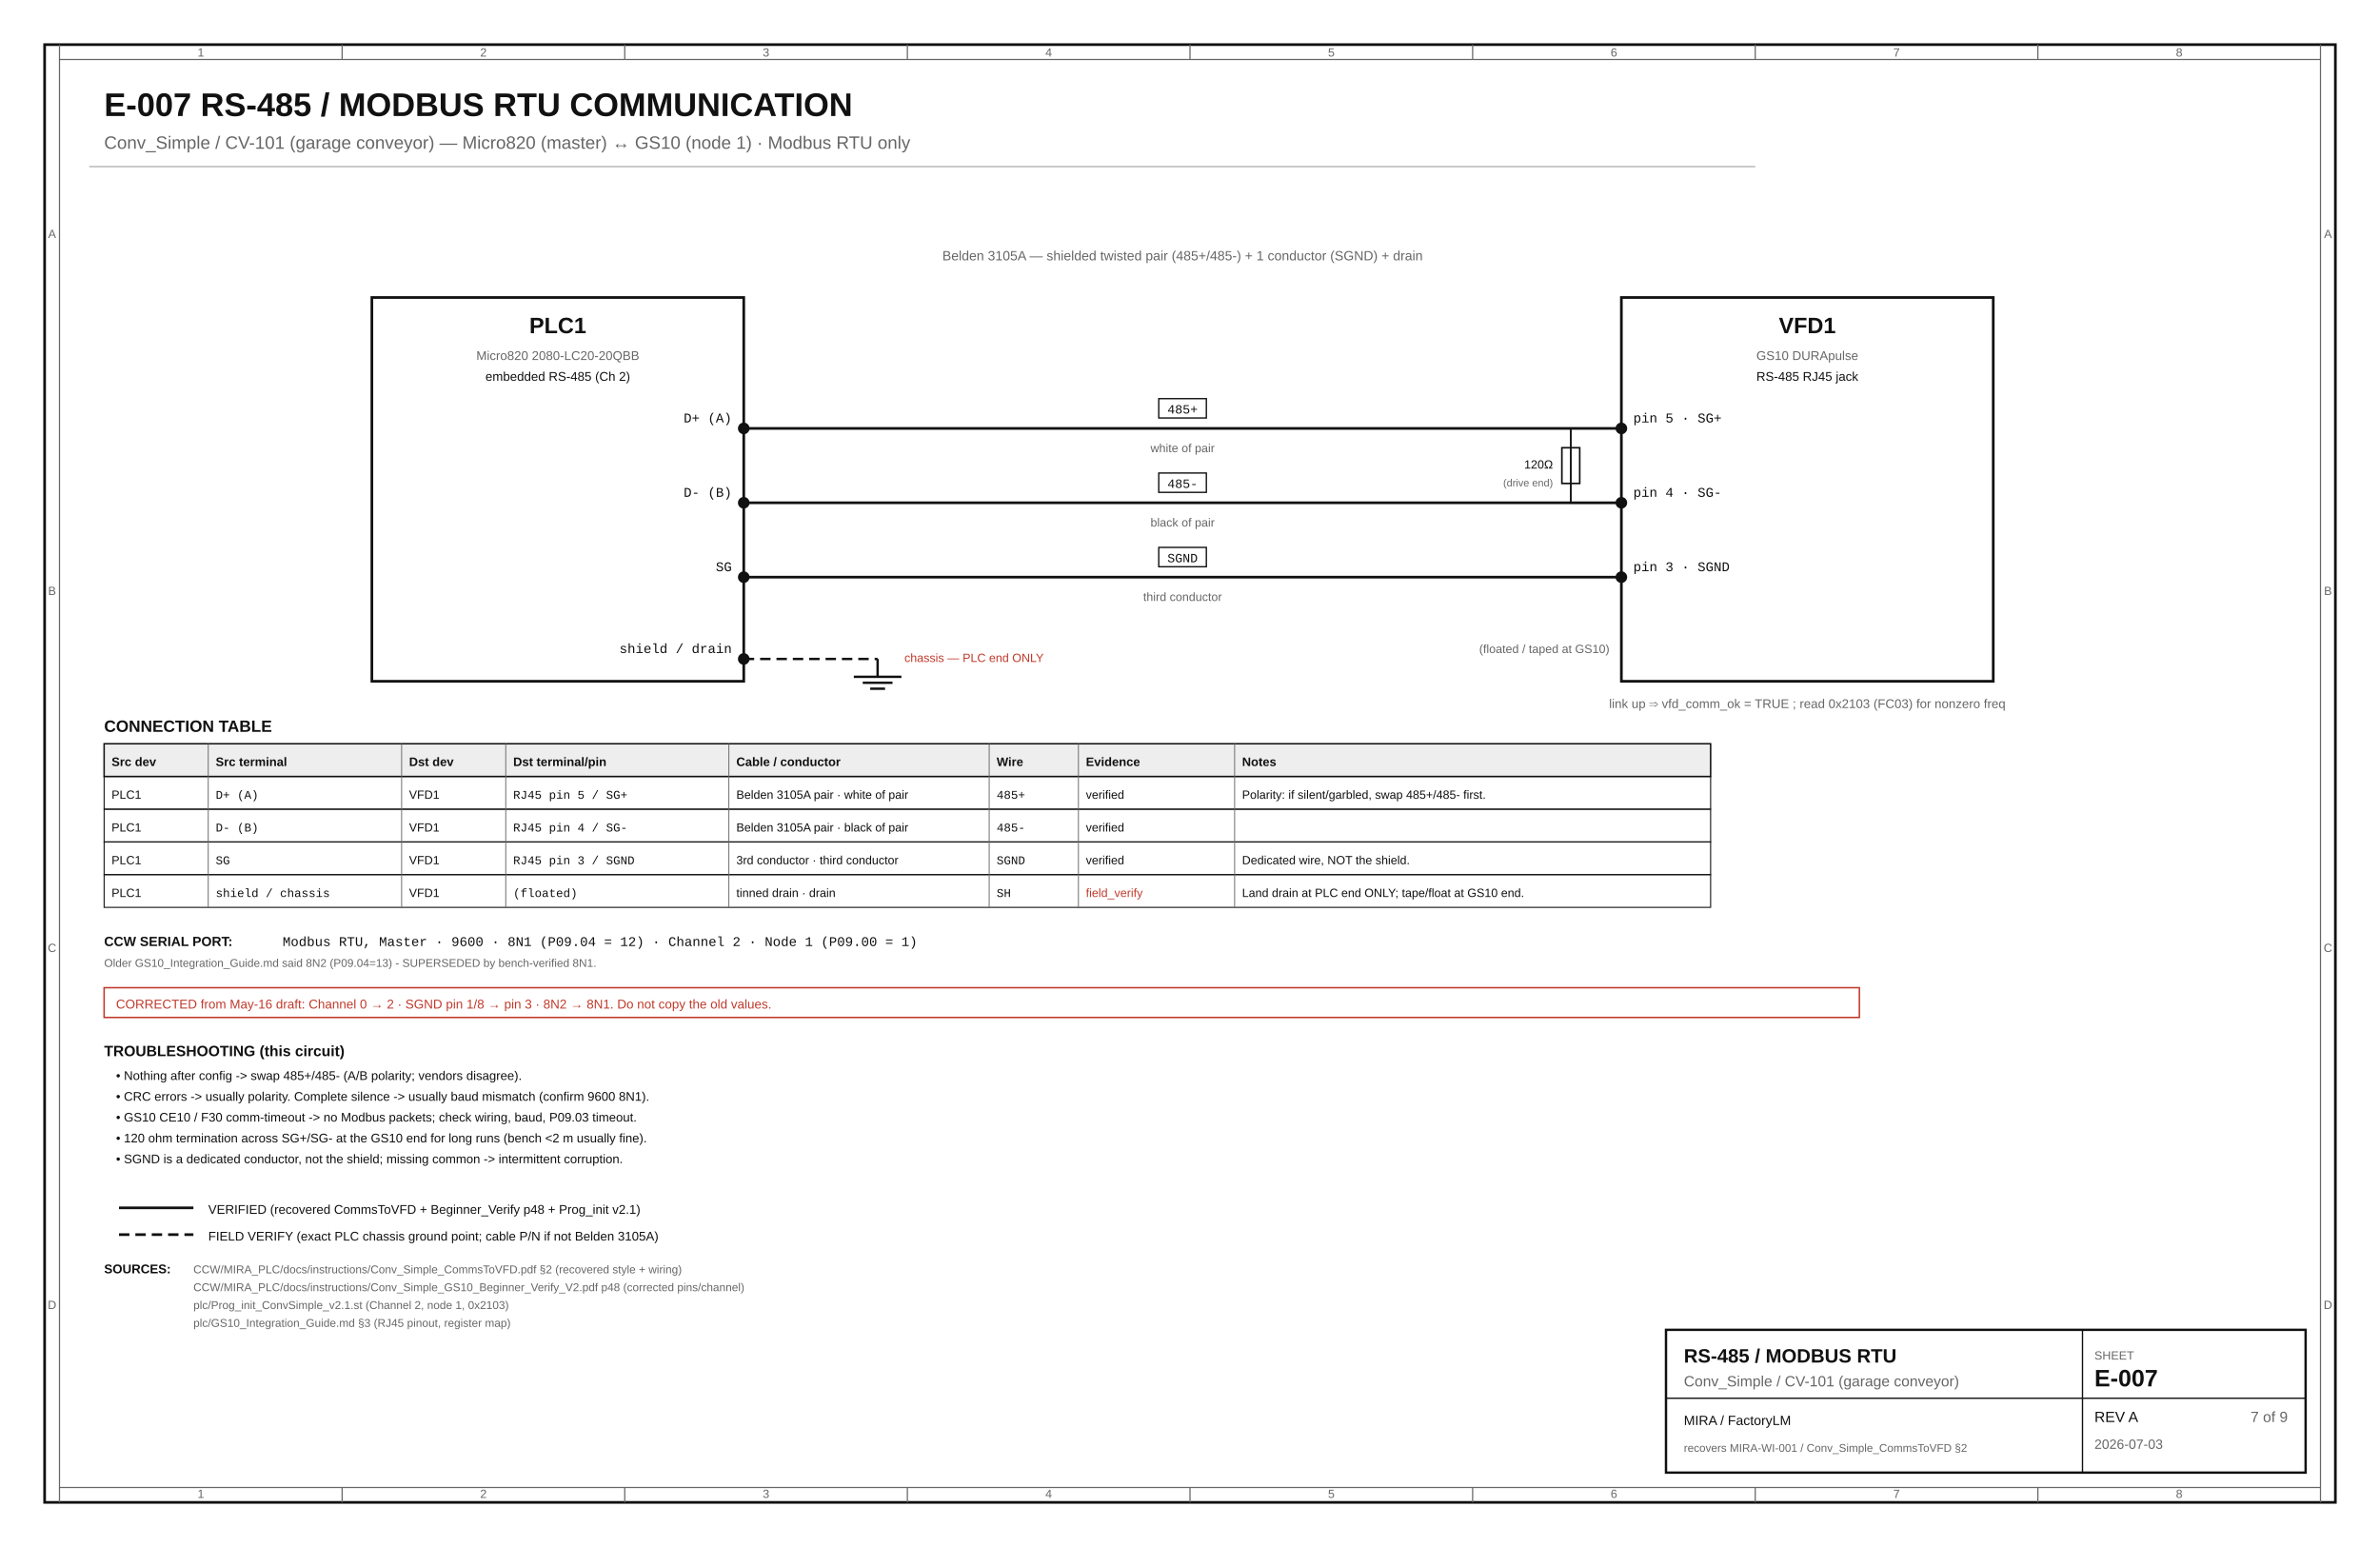
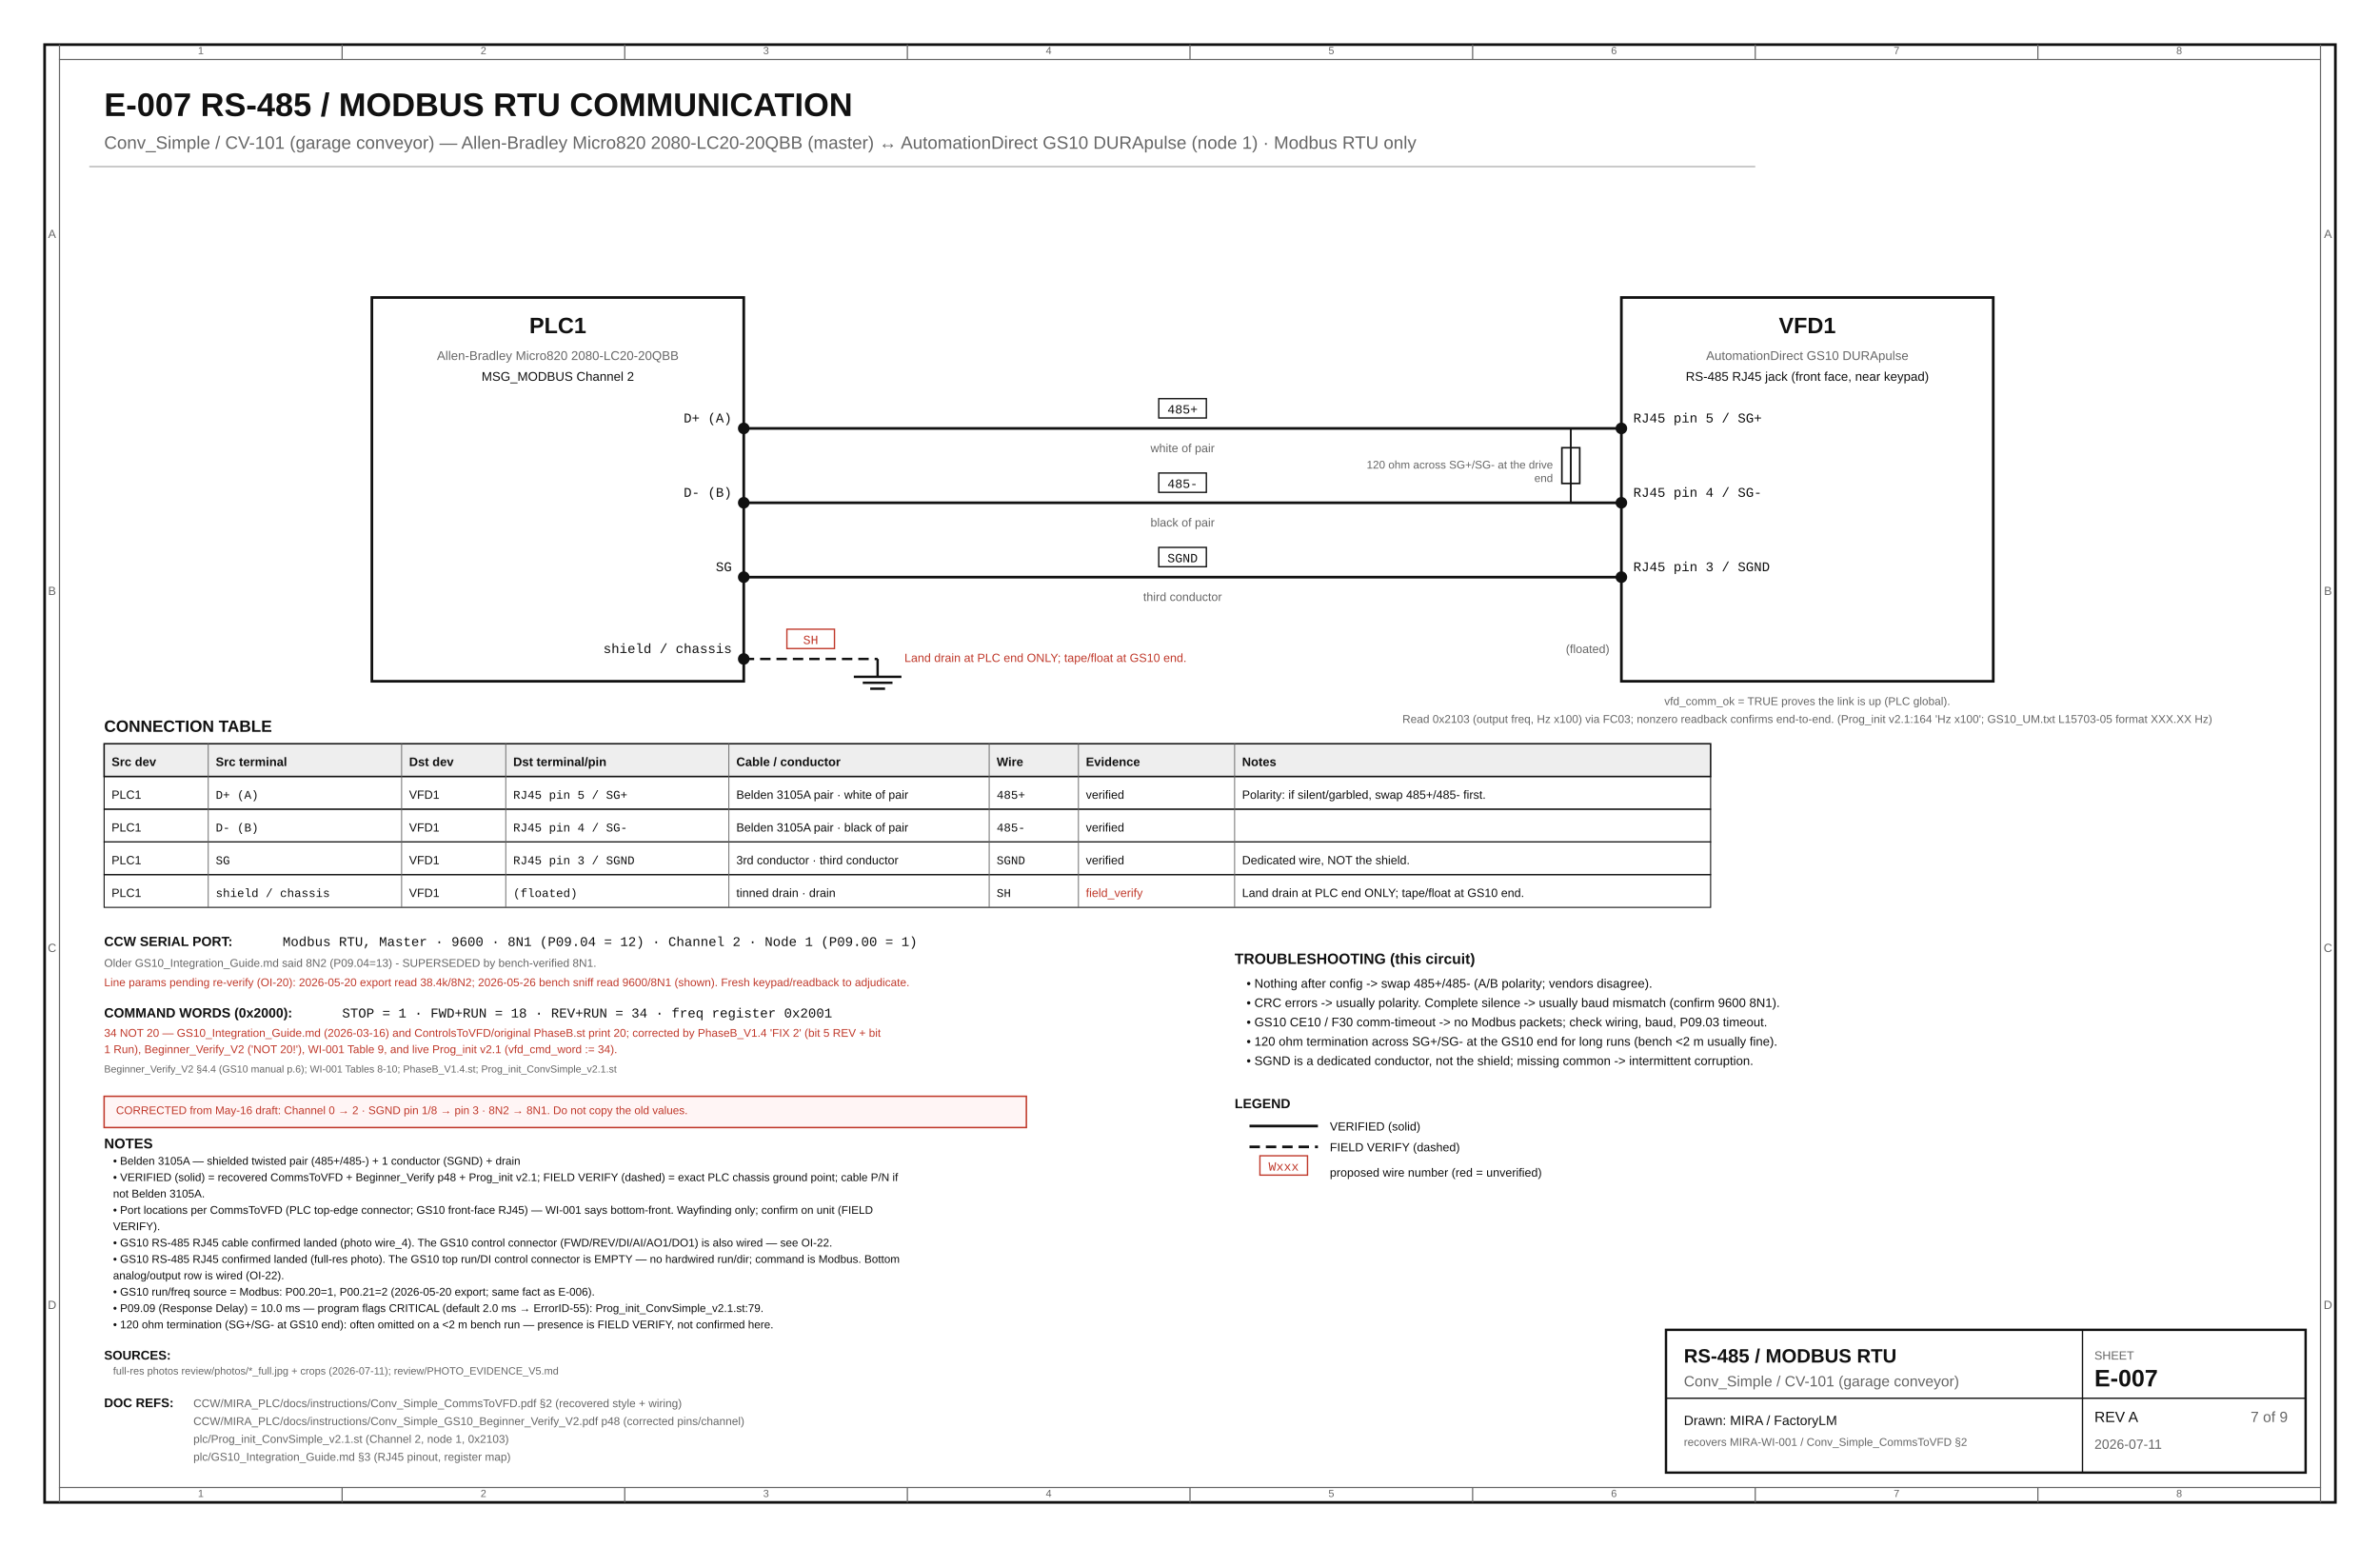
<svg xmlns="http://www.w3.org/2000/svg" width="1600" height="1040" viewBox="0 0 1600 1040">
  <rect width="1600" height="1040" fill="#FFFFFF" />
  <rect x="30.0" y="30.0" width="1540.0" height="980.0" fill="none" stroke="#111111" stroke-width="1.8" />
  <rect x="40.0" y="40.0" width="1520.0" height="960.0" fill="none" stroke="#666666" stroke-width="0.8" />
  <line x1="40.0" y1="30.0" x2="40.0" y2="40.0" stroke="#666666" stroke-width="0.8" stroke-linecap="butt" />
  <line x1="40.0" y1="1000.0" x2="40.0" y2="1010.0" stroke="#666666" stroke-width="0.8" stroke-linecap="butt" />
-   <text x="135.0" y="38.0" font-size="8" font-family="Arial, Helvetica, sans-serif" text-anchor="middle" font-weight="normal" fill="#666666">1</text>
-   <text x="135.0" y="1007.0" font-size="8" font-family="Arial, Helvetica, sans-serif" text-anchor="middle" font-weight="normal" fill="#666666">1</text>
+   <text x="135.0" y="36.4" font-size="7" font-family="Arial, Helvetica, sans-serif" text-anchor="middle" font-weight="normal" fill="#666666">1</text>
+   <text x="135.0" y="1006.4" font-size="7" font-family="Arial, Helvetica, sans-serif" text-anchor="middle" font-weight="normal" fill="#666666">1</text>
  <line x1="230.0" y1="30.0" x2="230.0" y2="40.0" stroke="#666666" stroke-width="0.8" stroke-linecap="butt" />
  <line x1="230.0" y1="1000.0" x2="230.0" y2="1010.0" stroke="#666666" stroke-width="0.8" stroke-linecap="butt" />
-   <text x="325.0" y="38.0" font-size="8" font-family="Arial, Helvetica, sans-serif" text-anchor="middle" font-weight="normal" fill="#666666">2</text>
-   <text x="325.0" y="1007.0" font-size="8" font-family="Arial, Helvetica, sans-serif" text-anchor="middle" font-weight="normal" fill="#666666">2</text>
+   <text x="325.0" y="36.4" font-size="7" font-family="Arial, Helvetica, sans-serif" text-anchor="middle" font-weight="normal" fill="#666666">2</text>
+   <text x="325.0" y="1006.4" font-size="7" font-family="Arial, Helvetica, sans-serif" text-anchor="middle" font-weight="normal" fill="#666666">2</text>
  <line x1="420.0" y1="30.0" x2="420.0" y2="40.0" stroke="#666666" stroke-width="0.8" stroke-linecap="butt" />
  <line x1="420.0" y1="1000.0" x2="420.0" y2="1010.0" stroke="#666666" stroke-width="0.8" stroke-linecap="butt" />
-   <text x="515.0" y="38.0" font-size="8" font-family="Arial, Helvetica, sans-serif" text-anchor="middle" font-weight="normal" fill="#666666">3</text>
-   <text x="515.0" y="1007.0" font-size="8" font-family="Arial, Helvetica, sans-serif" text-anchor="middle" font-weight="normal" fill="#666666">3</text>
+   <text x="515.0" y="36.4" font-size="7" font-family="Arial, Helvetica, sans-serif" text-anchor="middle" font-weight="normal" fill="#666666">3</text>
+   <text x="515.0" y="1006.4" font-size="7" font-family="Arial, Helvetica, sans-serif" text-anchor="middle" font-weight="normal" fill="#666666">3</text>
  <line x1="610.0" y1="30.0" x2="610.0" y2="40.0" stroke="#666666" stroke-width="0.8" stroke-linecap="butt" />
  <line x1="610.0" y1="1000.0" x2="610.0" y2="1010.0" stroke="#666666" stroke-width="0.8" stroke-linecap="butt" />
-   <text x="705.0" y="38.0" font-size="8" font-family="Arial, Helvetica, sans-serif" text-anchor="middle" font-weight="normal" fill="#666666">4</text>
-   <text x="705.0" y="1007.0" font-size="8" font-family="Arial, Helvetica, sans-serif" text-anchor="middle" font-weight="normal" fill="#666666">4</text>
+   <text x="705.0" y="36.4" font-size="7" font-family="Arial, Helvetica, sans-serif" text-anchor="middle" font-weight="normal" fill="#666666">4</text>
+   <text x="705.0" y="1006.4" font-size="7" font-family="Arial, Helvetica, sans-serif" text-anchor="middle" font-weight="normal" fill="#666666">4</text>
  <line x1="800.0" y1="30.0" x2="800.0" y2="40.0" stroke="#666666" stroke-width="0.8" stroke-linecap="butt" />
  <line x1="800.0" y1="1000.0" x2="800.0" y2="1010.0" stroke="#666666" stroke-width="0.8" stroke-linecap="butt" />
-   <text x="895.0" y="38.0" font-size="8" font-family="Arial, Helvetica, sans-serif" text-anchor="middle" font-weight="normal" fill="#666666">5</text>
-   <text x="895.0" y="1007.0" font-size="8" font-family="Arial, Helvetica, sans-serif" text-anchor="middle" font-weight="normal" fill="#666666">5</text>
+   <text x="895.0" y="36.4" font-size="7" font-family="Arial, Helvetica, sans-serif" text-anchor="middle" font-weight="normal" fill="#666666">5</text>
+   <text x="895.0" y="1006.4" font-size="7" font-family="Arial, Helvetica, sans-serif" text-anchor="middle" font-weight="normal" fill="#666666">5</text>
  <line x1="990.0" y1="30.0" x2="990.0" y2="40.0" stroke="#666666" stroke-width="0.8" stroke-linecap="butt" />
  <line x1="990.0" y1="1000.0" x2="990.0" y2="1010.0" stroke="#666666" stroke-width="0.8" stroke-linecap="butt" />
-   <text x="1085.0" y="38.0" font-size="8" font-family="Arial, Helvetica, sans-serif" text-anchor="middle" font-weight="normal" fill="#666666">6</text>
-   <text x="1085.0" y="1007.0" font-size="8" font-family="Arial, Helvetica, sans-serif" text-anchor="middle" font-weight="normal" fill="#666666">6</text>
+   <text x="1085.0" y="36.4" font-size="7" font-family="Arial, Helvetica, sans-serif" text-anchor="middle" font-weight="normal" fill="#666666">6</text>
+   <text x="1085.0" y="1006.4" font-size="7" font-family="Arial, Helvetica, sans-serif" text-anchor="middle" font-weight="normal" fill="#666666">6</text>
  <line x1="1180.0" y1="30.0" x2="1180.0" y2="40.0" stroke="#666666" stroke-width="0.8" stroke-linecap="butt" />
  <line x1="1180.0" y1="1000.0" x2="1180.0" y2="1010.0" stroke="#666666" stroke-width="0.8" stroke-linecap="butt" />
-   <text x="1275.0" y="38.0" font-size="8" font-family="Arial, Helvetica, sans-serif" text-anchor="middle" font-weight="normal" fill="#666666">7</text>
-   <text x="1275.0" y="1007.0" font-size="8" font-family="Arial, Helvetica, sans-serif" text-anchor="middle" font-weight="normal" fill="#666666">7</text>
+   <text x="1275.0" y="36.4" font-size="7" font-family="Arial, Helvetica, sans-serif" text-anchor="middle" font-weight="normal" fill="#666666">7</text>
+   <text x="1275.0" y="1006.4" font-size="7" font-family="Arial, Helvetica, sans-serif" text-anchor="middle" font-weight="normal" fill="#666666">7</text>
  <line x1="1370.0" y1="30.0" x2="1370.0" y2="40.0" stroke="#666666" stroke-width="0.8" stroke-linecap="butt" />
  <line x1="1370.0" y1="1000.0" x2="1370.0" y2="1010.0" stroke="#666666" stroke-width="0.8" stroke-linecap="butt" />
-   <text x="1465.0" y="38.0" font-size="8" font-family="Arial, Helvetica, sans-serif" text-anchor="middle" font-weight="normal" fill="#666666">8</text>
-   <text x="1465.0" y="1007.0" font-size="8" font-family="Arial, Helvetica, sans-serif" text-anchor="middle" font-weight="normal" fill="#666666">8</text>
+   <text x="1465.0" y="36.4" font-size="7" font-family="Arial, Helvetica, sans-serif" text-anchor="middle" font-weight="normal" fill="#666666">8</text>
+   <text x="1465.0" y="1006.4" font-size="7" font-family="Arial, Helvetica, sans-serif" text-anchor="middle" font-weight="normal" fill="#666666">8</text>
  <line x1="1560.0" y1="30.0" x2="1560.0" y2="40.0" stroke="#666666" stroke-width="0.8" stroke-linecap="butt" />
  <line x1="1560.0" y1="1000.0" x2="1560.0" y2="1010.0" stroke="#666666" stroke-width="0.8" stroke-linecap="butt" />
  <text x="35.0" y="160.0" font-size="8" font-family="Arial, Helvetica, sans-serif" text-anchor="middle" font-weight="normal" fill="#666666">A</text>
  <text x="1565.0" y="160.0" font-size="8" font-family="Arial, Helvetica, sans-serif" text-anchor="middle" font-weight="normal" fill="#666666">A</text>
  <text x="35.0" y="400.0" font-size="8" font-family="Arial, Helvetica, sans-serif" text-anchor="middle" font-weight="normal" fill="#666666">B</text>
  <text x="1565.0" y="400.0" font-size="8" font-family="Arial, Helvetica, sans-serif" text-anchor="middle" font-weight="normal" fill="#666666">B</text>
  <text x="35.0" y="640.0" font-size="8" font-family="Arial, Helvetica, sans-serif" text-anchor="middle" font-weight="normal" fill="#666666">C</text>
  <text x="1565.0" y="640.0" font-size="8" font-family="Arial, Helvetica, sans-serif" text-anchor="middle" font-weight="normal" fill="#666666">C</text>
  <text x="35.0" y="880.0" font-size="8" font-family="Arial, Helvetica, sans-serif" text-anchor="middle" font-weight="normal" fill="#666666">D</text>
  <text x="1565.0" y="880.0" font-size="8" font-family="Arial, Helvetica, sans-serif" text-anchor="middle" font-weight="normal" fill="#666666">D</text>
  <text x="70.0" y="78.0" font-size="22" font-family="Arial, Helvetica, sans-serif" text-anchor="start" font-weight="bold" fill="#111111">E-007  RS-485 / MODBUS RTU COMMUNICATION</text>
-   <text x="70.0" y="100.0" font-size="12" font-family="Arial, Helvetica, sans-serif" text-anchor="start" font-weight="normal" fill="#666666">Conv_Simple / CV-101 (garage conveyor)  —  Micro820 (master) ↔ GS10 (node 1)  ·  Modbus RTU only</text>
+   <text x="70.0" y="100.0" font-size="12" font-family="Arial, Helvetica, sans-serif" text-anchor="start" font-weight="normal" fill="#666666">Conv_Simple / CV-101 (garage conveyor)  —  Allen-Bradley Micro820 2080-LC20-20QBB (master) ↔ AutomationDirect GS10 DURApulse (node 1)  ·  Modbus RTU only</text>
  <line x1="60.0" y1="112.0" x2="1180.0" y2="112.0" stroke="#BBBBBB" stroke-width="1" stroke-linecap="butt" />
  <rect x="250.0" y="200.0" width="250.0" height="258.0" fill="none" stroke="#111111" stroke-width="1.8" />
  <text x="375.0" y="224.0" font-size="15" font-family="Arial, Helvetica, sans-serif" text-anchor="middle" font-weight="bold" fill="#111111">PLC1</text>
-   <text x="375.0" y="242.0" font-size="8.5" font-family="Arial, Helvetica, sans-serif" text-anchor="middle" font-weight="normal" fill="#666666">Micro820 2080-LC20-20QBB</text>
-   <text x="375.0" y="256.0" font-size="8.5" font-family="Arial, Helvetica, sans-serif" text-anchor="middle" font-weight="normal" fill="#111111">embedded RS-485 (Ch 2)</text>
+   <text x="375.0" y="242.0" font-size="8.5" font-family="Arial, Helvetica, sans-serif" text-anchor="middle" font-weight="normal" fill="#666666">Allen-Bradley Micro820 2080-LC20-20QBB</text>
+   <text x="375.0" y="256.0" font-size="8.5" font-family="Arial, Helvetica, sans-serif" text-anchor="middle" font-weight="normal" fill="#111111">MSG_MODBUS Channel 2</text>
  <rect x="1090.0" y="200.0" width="250.0" height="258.0" fill="none" stroke="#111111" stroke-width="1.8" />
  <text x="1215.0" y="224.0" font-size="15" font-family="Arial, Helvetica, sans-serif" text-anchor="middle" font-weight="bold" fill="#111111">VFD1</text>
-   <text x="1215.0" y="242.0" font-size="8.5" font-family="Arial, Helvetica, sans-serif" text-anchor="middle" font-weight="normal" fill="#666666">GS10 DURApulse</text>
-   <text x="1215.0" y="256.0" font-size="8.5" font-family="Arial, Helvetica, sans-serif" text-anchor="middle" font-weight="normal" fill="#111111">RS-485 RJ45 jack</text>
+   <text x="1215.0" y="242.0" font-size="8.5" font-family="Arial, Helvetica, sans-serif" text-anchor="middle" font-weight="normal" fill="#666666">AutomationDirect GS10 DURApulse</text>
+   <text x="1215.0" y="256.0" font-size="8.5" font-family="Arial, Helvetica, sans-serif" text-anchor="middle" font-weight="normal" fill="#111111">RS-485 RJ45 jack (front face, near keypad)</text>
  <circle cx="500.0" cy="288.0" r="3.2" fill="#111111" stroke="#111111" stroke-width="1.4" />
  <text x="492.0" y="284.0" font-size="9" font-family="Consolas, 'Courier New', monospace" text-anchor="end" font-weight="normal" fill="#111111">D+ (A)</text>
  <circle cx="1090.0" cy="288.0" r="3.2" fill="#111111" stroke="#111111" stroke-width="1.4" />
-   <text x="1098.0" y="284.0" font-size="9" font-family="Consolas, 'Courier New', monospace" text-anchor="start" font-weight="normal" fill="#111111">pin 5 · SG+</text>
+   <text x="1098.0" y="284.0" font-size="9" font-family="Consolas, 'Courier New', monospace" text-anchor="start" font-weight="normal" fill="#111111">RJ45 pin 5 / SG+</text>
+   <line x1="500.0" y1="288.0" x2="1090.0" y2="288.0" stroke="#111111" stroke-width="1.8" stroke-linecap="butt" data-wire="485+" data-status="verified" />
+   <rect x="779.0" y="268.0" width="32.0" height="13.0" fill="#FFFFFF" stroke="#111111" stroke-width="0.9" data-flag="1" />
+   <text x="795.0" y="278.0" font-size="8.5" font-family="Consolas, 'Courier New', monospace" text-anchor="middle" font-weight="normal" fill="#111111" data-flag="1">485+</text>
+   <text x="795.0" y="304.0" font-size="8" font-family="Arial, Helvetica, sans-serif" text-anchor="middle" font-weight="normal" fill="#666666">white of pair</text>
  <circle cx="500.0" cy="338.0" r="3.2" fill="#111111" stroke="#111111" stroke-width="1.4" />
  <text x="492.0" y="334.0" font-size="9" font-family="Consolas, 'Courier New', monospace" text-anchor="end" font-weight="normal" fill="#111111">D- (B)</text>
  <circle cx="1090.0" cy="338.0" r="3.2" fill="#111111" stroke="#111111" stroke-width="1.4" />
-   <text x="1098.0" y="334.0" font-size="9" font-family="Consolas, 'Courier New', monospace" text-anchor="start" font-weight="normal" fill="#111111">pin 4 · SG-</text>
+   <text x="1098.0" y="334.0" font-size="9" font-family="Consolas, 'Courier New', monospace" text-anchor="start" font-weight="normal" fill="#111111">RJ45 pin 4 / SG-</text>
+   <line x1="500.0" y1="338.0" x2="1090.0" y2="338.0" stroke="#111111" stroke-width="1.8" stroke-linecap="butt" data-wire="485-" data-status="verified" />
+   <rect x="779.0" y="318.0" width="32.0" height="13.0" fill="#FFFFFF" stroke="#111111" stroke-width="0.9" data-flag="1" />
+   <text x="795.0" y="328.0" font-size="8.5" font-family="Consolas, 'Courier New', monospace" text-anchor="middle" font-weight="normal" fill="#111111" data-flag="1">485-</text>
+   <text x="795.0" y="354.0" font-size="8" font-family="Arial, Helvetica, sans-serif" text-anchor="middle" font-weight="normal" fill="#666666">black of pair</text>
  <circle cx="500.0" cy="388.0" r="3.2" fill="#111111" stroke="#111111" stroke-width="1.4" />
  <text x="492.0" y="384.0" font-size="9" font-family="Consolas, 'Courier New', monospace" text-anchor="end" font-weight="normal" fill="#111111">SG</text>
  <circle cx="1090.0" cy="388.0" r="3.2" fill="#111111" stroke="#111111" stroke-width="1.4" />
-   <text x="1098.0" y="384.0" font-size="9" font-family="Consolas, 'Courier New', monospace" text-anchor="start" font-weight="normal" fill="#111111">pin 3 · SGND</text>
-   <line x1="500.0" y1="288.0" x2="1090.0" y2="288.0" stroke="#111111" stroke-width="1.8" stroke-linecap="butt" />
-   <rect x="779.0" y="268.0" width="32.0" height="13.0" fill="none" stroke="#111111" stroke-width="0.9" />
-   <text x="795.0" y="278.0" font-size="8.5" font-family="Consolas, 'Courier New', monospace" text-anchor="middle" font-weight="normal" fill="#111111">485+</text>
-   <text x="795.0" y="304.0" font-size="8" font-family="Arial, Helvetica, sans-serif" text-anchor="middle" font-weight="normal" fill="#666666">white of pair</text>
-   <line x1="500.0" y1="338.0" x2="1090.0" y2="338.0" stroke="#111111" stroke-width="1.8" stroke-linecap="butt" />
-   <rect x="779.0" y="318.0" width="32.0" height="13.0" fill="none" stroke="#111111" stroke-width="0.9" />
-   <text x="795.0" y="328.0" font-size="8.5" font-family="Consolas, 'Courier New', monospace" text-anchor="middle" font-weight="normal" fill="#111111">485-</text>
-   <text x="795.0" y="354.0" font-size="8" font-family="Arial, Helvetica, sans-serif" text-anchor="middle" font-weight="normal" fill="#666666">black of pair</text>
-   <line x1="500.0" y1="388.0" x2="1090.0" y2="388.0" stroke="#111111" stroke-width="1.8" stroke-linecap="butt" />
-   <rect x="779.0" y="368.0" width="32.0" height="13.0" fill="none" stroke="#111111" stroke-width="0.9" />
-   <text x="795.0" y="378.0" font-size="8.5" font-family="Consolas, 'Courier New', monospace" text-anchor="middle" font-weight="normal" fill="#111111">SGND</text>
+   <text x="1098.0" y="384.0" font-size="9" font-family="Consolas, 'Courier New', monospace" text-anchor="start" font-weight="normal" fill="#111111">RJ45 pin 3 / SGND</text>
+   <line x1="500.0" y1="388.0" x2="1090.0" y2="388.0" stroke="#111111" stroke-width="1.8" stroke-linecap="butt" data-wire="SGND" data-status="verified" />
+   <rect x="779.0" y="368.0" width="32.0" height="13.0" fill="#FFFFFF" stroke="#111111" stroke-width="0.9" data-flag="1" />
+   <text x="795.0" y="378.0" font-size="8.5" font-family="Consolas, 'Courier New', monospace" text-anchor="middle" font-weight="normal" fill="#111111" data-flag="1">SGND</text>
  <text x="795.0" y="404.0" font-size="8" font-family="Arial, Helvetica, sans-serif" text-anchor="middle" font-weight="normal" fill="#666666">third conductor</text>
  <circle cx="500.0" cy="443.0" r="3.2" fill="#111111" stroke="#111111" stroke-width="1.4" />
-   <text x="492.0" y="439.0" font-size="9" font-family="Consolas, 'Courier New', monospace" text-anchor="end" font-weight="normal" fill="#111111">shield / drain</text>
-   <line x1="500.0" y1="443.0" x2="590.0" y2="443.0" stroke="#111111" stroke-width="1.6" stroke-linecap="butt" stroke-dasharray="7,4" />
+   <text x="492.0" y="439.0" font-size="9" font-family="Consolas, 'Courier New', monospace" text-anchor="end" font-weight="normal" fill="#111111">shield / chassis</text>
+   <g data-dashed="true" data-wire="SH" data-status="field_verify">
+     <line x1="500.00" y1="443.00" x2="507.00" y2="443.00" stroke="#111111" stroke-width="1.6" stroke-linecap="butt" />
+     <line x1="511.00" y1="443.00" x2="518.00" y2="443.00" stroke="#111111" stroke-width="1.6" stroke-linecap="butt" />
+     <line x1="522.00" y1="443.00" x2="529.00" y2="443.00" stroke="#111111" stroke-width="1.6" stroke-linecap="butt" />
+     <line x1="533.00" y1="443.00" x2="540.00" y2="443.00" stroke="#111111" stroke-width="1.6" stroke-linecap="butt" />
+     <line x1="544.00" y1="443.00" x2="551.00" y2="443.00" stroke="#111111" stroke-width="1.6" stroke-linecap="butt" />
+     <line x1="555.00" y1="443.00" x2="562.00" y2="443.00" stroke="#111111" stroke-width="1.6" stroke-linecap="butt" />
+     <line x1="566.00" y1="443.00" x2="573.00" y2="443.00" stroke="#111111" stroke-width="1.6" stroke-linecap="butt" />
+     <line x1="577.00" y1="443.00" x2="584.00" y2="443.00" stroke="#111111" stroke-width="1.6" stroke-linecap="butt" />
+     <line x1="588.00" y1="443.00" x2="590.00" y2="443.00" stroke="#111111" stroke-width="1.6" stroke-linecap="butt" />
+   </g>
  <line x1="590.0" y1="443.0" x2="590.0" y2="455.0" stroke="#111111" stroke-width="1.6" stroke-linecap="butt" />
  <line x1="574.0" y1="455.0" x2="606.0" y2="455.0" stroke="#111111" stroke-width="1.6" stroke-linecap="butt" />
  <line x1="580.0" y1="459.0" x2="600.0" y2="459.0" stroke="#111111" stroke-width="1.6" stroke-linecap="butt" />
  <line x1="585.0" y1="463.0" x2="595.0" y2="463.0" stroke="#111111" stroke-width="1.6" stroke-linecap="butt" />
-   <text x="608.0" y="445.0" font-size="8" font-family="Arial, Helvetica, sans-serif" text-anchor="start" font-weight="normal" fill="#C0392B">chassis — PLC end ONLY</text>
-   <text x="1082.0" y="439.0" font-size="8" font-family="Arial, Helvetica, sans-serif" text-anchor="end" font-weight="normal" fill="#666666">(floated / taped at GS10)</text>
+   <rect x="529.0" y="423.0" width="32.0" height="13.0" fill="#FFFFFF" stroke="#C0392B" stroke-width="0.9" data-flag="1" />
+   <text x="545.0" y="433.0" font-size="8.5" font-family="Consolas, 'Courier New', monospace" text-anchor="middle" font-weight="normal" fill="#C0392B" data-flag="1">SH</text>
+   <text x="608.0" y="445.0" font-size="8" font-family="Arial, Helvetica, sans-serif" text-anchor="start" font-weight="normal" fill="#C0392B">Land drain at PLC end ONLY; tape/float at GS10 end.</text>
+   <text x="1082.0" y="439.0" font-size="8" font-family="Arial, Helvetica, sans-serif" text-anchor="end" font-weight="normal" fill="#666666">(floated)</text>
  <line x1="1056.0" y1="288.0" x2="1056.0" y2="338.0" stroke="#111111" stroke-width="1.2" stroke-linecap="butt" />
  <line x1="1090.0" y1="288.0" x2="1056.0" y2="288.0" stroke="#111111" stroke-width="1.2" stroke-linecap="butt" />
  <line x1="1090.0" y1="338.0" x2="1056.0" y2="338.0" stroke="#111111" stroke-width="1.2" stroke-linecap="butt" />
  <rect x="1050.0" y="301.0" width="12.0" height="24.0" fill="none" stroke="#111111" stroke-width="1.1" />
-   <text x="1044.0" y="315.0" font-size="8" font-family="Arial, Helvetica, sans-serif" text-anchor="end" font-weight="normal" fill="#111111">120Ω</text>
-   <text x="1044.0" y="327.0" font-size="7" font-family="Arial, Helvetica, sans-serif" text-anchor="end" font-weight="normal" fill="#666666">(drive end)</text>
-   <text x="795.0" y="175.0" font-size="9" font-family="Arial, Helvetica, sans-serif" text-anchor="middle" font-weight="normal" fill="#666666">Belden 3105A — shielded twisted pair (485+/485-) + 1 conductor (SGND) + drain</text>
-   <text x="1215.0" y="476.0" font-size="8.5" font-family="Arial, Helvetica, sans-serif" text-anchor="middle" font-weight="normal" fill="#666666">link up ⇒ vfd_comm_ok = TRUE ; read 0x2103 (FC03) for nonzero freq</text>
+   <text x="1044.0" y="315.0" font-size="7.5" font-family="Arial, Helvetica, sans-serif" text-anchor="end" font-weight="normal" fill="#666666">120 ohm across SG+/SG- at the drive</text>
+   <text x="1044.0" y="324.0" font-size="7.5" font-family="Arial, Helvetica, sans-serif" text-anchor="end" font-weight="normal" fill="#666666">end</text>
+   <text x="1215.0" y="474.0" font-size="7.6" font-family="Arial, Helvetica, sans-serif" text-anchor="middle" font-weight="normal" fill="#666666">vfd_comm_ok = TRUE proves the link is up (PLC global).</text>
+   <text x="1215.0" y="486.0" font-size="7.6" font-family="Arial, Helvetica, sans-serif" text-anchor="middle" font-weight="normal" fill="#666666">Read 0x2103 (output freq, Hz x100) via FC03; nonzero readback confirms end-to-end. (Prog_init v2.1:164 'Hz x100'; GS10_UM.txt L15703-05 format XXX.XX Hz)</text>
  <text x="70.0" y="492.0" font-size="11" font-family="Arial, Helvetica, sans-serif" text-anchor="start" font-weight="bold" fill="#111111">CONNECTION TABLE</text>
  <rect x="70.0" y="500.0" width="1080.0" height="22.0" fill="#EEEEEE" stroke="#111111" stroke-width="1.0" />
  <text x="75.0" y="515.0" font-size="8.3" font-family="Arial, Helvetica, sans-serif" text-anchor="start" font-weight="bold" fill="#111111">Src dev</text>
  <text x="145.0" y="515.0" font-size="8.3" font-family="Arial, Helvetica, sans-serif" text-anchor="start" font-weight="bold" fill="#111111">Src terminal</text>
  <text x="275.0" y="515.0" font-size="8.3" font-family="Arial, Helvetica, sans-serif" text-anchor="start" font-weight="bold" fill="#111111">Dst dev</text>
  <text x="345.0" y="515.0" font-size="8.3" font-family="Arial, Helvetica, sans-serif" text-anchor="start" font-weight="bold" fill="#111111">Dst terminal/pin</text>
  <text x="495.0" y="515.0" font-size="8.3" font-family="Arial, Helvetica, sans-serif" text-anchor="start" font-weight="bold" fill="#111111">Cable / conductor</text>
  <text x="670.0" y="515.0" font-size="8.3" font-family="Arial, Helvetica, sans-serif" text-anchor="start" font-weight="bold" fill="#111111">Wire</text>
  <text x="730.0" y="515.0" font-size="8.3" font-family="Arial, Helvetica, sans-serif" text-anchor="start" font-weight="bold" fill="#111111">Evidence</text>
  <text x="835.0" y="515.0" font-size="8.3" font-family="Arial, Helvetica, sans-serif" text-anchor="start" font-weight="bold" fill="#111111">Notes</text>
  <rect x="70.0" y="522.0" width="1080.0" height="22.0" fill="none" stroke="#111111" stroke-width="0.7" />
  <text x="75.0" y="537.0" font-size="8.0" font-family="Arial, Helvetica, sans-serif" text-anchor="start" font-weight="normal" fill="#111111">PLC1</text>
  <text x="145.0" y="537.0" font-size="8.0" font-family="Consolas, 'Courier New', monospace" text-anchor="start" font-weight="normal" fill="#111111">D+ (A)</text>
  <text x="275.0" y="537.0" font-size="8.0" font-family="Arial, Helvetica, sans-serif" text-anchor="start" font-weight="normal" fill="#111111">VFD1</text>
  <text x="345.0" y="537.0" font-size="8.0" font-family="Consolas, 'Courier New', monospace" text-anchor="start" font-weight="normal" fill="#111111">RJ45 pin 5 / SG+</text>
  <text x="495.0" y="537.0" font-size="8.0" font-family="Arial, Helvetica, sans-serif" text-anchor="start" font-weight="normal" fill="#111111">Belden 3105A pair · white of pair</text>
  <text x="670.0" y="537.0" font-size="8.0" font-family="Consolas, 'Courier New', monospace" text-anchor="start" font-weight="normal" fill="#111111">485+</text>
  <text x="730.0" y="537.0" font-size="8.0" font-family="Arial, Helvetica, sans-serif" text-anchor="start" font-weight="normal" fill="#111111">verified</text>
  <text x="835.0" y="537.0" font-size="8.0" font-family="Arial, Helvetica, sans-serif" text-anchor="start" font-weight="normal" fill="#111111">Polarity: if silent/garbled, swap 485+/485- first.</text>
  <rect x="70.0" y="544.0" width="1080.0" height="22.0" fill="none" stroke="#111111" stroke-width="0.7" />
  <text x="75.0" y="559.0" font-size="8.0" font-family="Arial, Helvetica, sans-serif" text-anchor="start" font-weight="normal" fill="#111111">PLC1</text>
  <text x="145.0" y="559.0" font-size="8.0" font-family="Consolas, 'Courier New', monospace" text-anchor="start" font-weight="normal" fill="#111111">D- (B)</text>
  <text x="275.0" y="559.0" font-size="8.0" font-family="Arial, Helvetica, sans-serif" text-anchor="start" font-weight="normal" fill="#111111">VFD1</text>
  <text x="345.0" y="559.0" font-size="8.0" font-family="Consolas, 'Courier New', monospace" text-anchor="start" font-weight="normal" fill="#111111">RJ45 pin 4 / SG-</text>
  <text x="495.0" y="559.0" font-size="8.0" font-family="Arial, Helvetica, sans-serif" text-anchor="start" font-weight="normal" fill="#111111">Belden 3105A pair · black of pair</text>
  <text x="670.0" y="559.0" font-size="8.0" font-family="Consolas, 'Courier New', monospace" text-anchor="start" font-weight="normal" fill="#111111">485-</text>
  <text x="730.0" y="559.0" font-size="8.0" font-family="Arial, Helvetica, sans-serif" text-anchor="start" font-weight="normal" fill="#111111">verified</text>
  <text x="835.0" y="559.0" font-size="8.0" font-family="Arial, Helvetica, sans-serif" text-anchor="start" font-weight="normal" fill="#111111" />
  <rect x="70.0" y="566.0" width="1080.0" height="22.0" fill="none" stroke="#111111" stroke-width="0.7" />
  <text x="75.0" y="581.0" font-size="8.0" font-family="Arial, Helvetica, sans-serif" text-anchor="start" font-weight="normal" fill="#111111">PLC1</text>
  <text x="145.0" y="581.0" font-size="8.0" font-family="Consolas, 'Courier New', monospace" text-anchor="start" font-weight="normal" fill="#111111">SG</text>
  <text x="275.0" y="581.0" font-size="8.0" font-family="Arial, Helvetica, sans-serif" text-anchor="start" font-weight="normal" fill="#111111">VFD1</text>
  <text x="345.0" y="581.0" font-size="8.0" font-family="Consolas, 'Courier New', monospace" text-anchor="start" font-weight="normal" fill="#111111">RJ45 pin 3 / SGND</text>
  <text x="495.0" y="581.0" font-size="8.0" font-family="Arial, Helvetica, sans-serif" text-anchor="start" font-weight="normal" fill="#111111">3rd conductor · third conductor</text>
  <text x="670.0" y="581.0" font-size="8.0" font-family="Consolas, 'Courier New', monospace" text-anchor="start" font-weight="normal" fill="#111111">SGND</text>
  <text x="730.0" y="581.0" font-size="8.0" font-family="Arial, Helvetica, sans-serif" text-anchor="start" font-weight="normal" fill="#111111">verified</text>
  <text x="835.0" y="581.0" font-size="8.0" font-family="Arial, Helvetica, sans-serif" text-anchor="start" font-weight="normal" fill="#111111">Dedicated wire, NOT the shield.</text>
  <rect x="70.0" y="588.0" width="1080.0" height="22.0" fill="none" stroke="#111111" stroke-width="0.7" />
  <text x="75.0" y="603.0" font-size="8.0" font-family="Arial, Helvetica, sans-serif" text-anchor="start" font-weight="normal" fill="#111111">PLC1</text>
  <text x="145.0" y="603.0" font-size="8.0" font-family="Consolas, 'Courier New', monospace" text-anchor="start" font-weight="normal" fill="#111111">shield / chassis</text>
  <text x="275.0" y="603.0" font-size="8.0" font-family="Arial, Helvetica, sans-serif" text-anchor="start" font-weight="normal" fill="#111111">VFD1</text>
  <text x="345.0" y="603.0" font-size="8.0" font-family="Consolas, 'Courier New', monospace" text-anchor="start" font-weight="normal" fill="#111111">(floated)</text>
  <text x="495.0" y="603.0" font-size="8.0" font-family="Arial, Helvetica, sans-serif" text-anchor="start" font-weight="normal" fill="#111111">tinned drain · drain</text>
  <text x="670.0" y="603.0" font-size="8.0" font-family="Consolas, 'Courier New', monospace" text-anchor="start" font-weight="normal" fill="#111111">SH</text>
  <text x="730.0" y="603.0" font-size="8.0" font-family="Arial, Helvetica, sans-serif" text-anchor="start" font-weight="normal" fill="#C0392B">field_verify</text>
  <text x="835.0" y="603.0" font-size="8.0" font-family="Arial, Helvetica, sans-serif" text-anchor="start" font-weight="normal" fill="#111111">Land drain at PLC end ONLY; tape/float at GS10 end.</text>
  <line x1="140.0" y1="500.0" x2="140.0" y2="610.0" stroke="#666666" stroke-width="0.6" stroke-linecap="butt" />
  <line x1="270.0" y1="500.0" x2="270.0" y2="610.0" stroke="#666666" stroke-width="0.6" stroke-linecap="butt" />
  <line x1="340.0" y1="500.0" x2="340.0" y2="610.0" stroke="#666666" stroke-width="0.6" stroke-linecap="butt" />
  <line x1="490.0" y1="500.0" x2="490.0" y2="610.0" stroke="#666666" stroke-width="0.6" stroke-linecap="butt" />
  <line x1="665.0" y1="500.0" x2="665.0" y2="610.0" stroke="#666666" stroke-width="0.6" stroke-linecap="butt" />
  <line x1="725.0" y1="500.0" x2="725.0" y2="610.0" stroke="#666666" stroke-width="0.6" stroke-linecap="butt" />
  <line x1="830.0" y1="500.0" x2="830.0" y2="610.0" stroke="#666666" stroke-width="0.6" stroke-linecap="butt" />
  <text x="70.0" y="636.0" font-size="9" font-family="Arial, Helvetica, sans-serif" text-anchor="start" font-weight="bold" fill="#111111">CCW SERIAL PORT:</text>
  <text x="190.0" y="636.0" font-size="9" font-family="Consolas, 'Courier New', monospace" text-anchor="start" font-weight="normal" fill="#111111">Modbus RTU, Master · 9600 · 8N1 (P09.04 = 12) · Channel 2 · Node 1 (P09.00 = 1)</text>
  <text x="70.0" y="650.0" font-size="7.6" font-family="Arial, Helvetica, sans-serif" text-anchor="start" font-weight="normal" fill="#666666">Older GS10_Integration_Guide.md said 8N2 (P09.04=13) - SUPERSEDED by bench-verified 8N1.</text>
-   <rect x="70.0" y="664.0" width="1180.0" height="20.0" fill="none" stroke="#C0392B" stroke-width="1.0" />
-   <text x="78.0" y="678.0" font-size="8.6" font-family="Arial, Helvetica, sans-serif" text-anchor="start" font-weight="normal" fill="#C0392B">CORRECTED from May-16 draft:  Channel 0 → 2   ·   SGND pin 1/8 → pin 3   ·   8N2 → 8N1.  Do not copy the old values.</text>
-   <text x="70.0" y="710.0" font-size="10" font-family="Arial, Helvetica, sans-serif" text-anchor="start" font-weight="bold" fill="#111111">TROUBLESHOOTING (this circuit)</text>
-   <text x="78.0" y="726.0" font-size="8.4" font-family="Arial, Helvetica, sans-serif" text-anchor="start" font-weight="normal" fill="#111111">• Nothing after config -&gt; swap 485+/485- (A/B polarity; vendors disagree).</text>
-   <text x="78.0" y="740.0" font-size="8.4" font-family="Arial, Helvetica, sans-serif" text-anchor="start" font-weight="normal" fill="#111111">• CRC errors -&gt; usually polarity. Complete silence -&gt; usually baud mismatch (confirm 9600 8N1).</text>
-   <text x="78.0" y="754.0" font-size="8.4" font-family="Arial, Helvetica, sans-serif" text-anchor="start" font-weight="normal" fill="#111111">• GS10 CE10 / F30 comm-timeout -&gt; no Modbus packets; check wiring, baud, P09.03 timeout.</text>
-   <text x="78.0" y="768.0" font-size="8.4" font-family="Arial, Helvetica, sans-serif" text-anchor="start" font-weight="normal" fill="#111111">• 120 ohm termination across SG+/SG- at the GS10 end for long runs (bench &lt;2 m usually fine).</text>
-   <text x="78.0" y="782.0" font-size="8.4" font-family="Arial, Helvetica, sans-serif" text-anchor="start" font-weight="normal" fill="#111111">• SGND is a dedicated conductor, not the shield; missing common -&gt; intermittent corruption.</text>
-   <line x1="80.0" y1="812.0" x2="130.0" y2="812.0" stroke="#111111" stroke-width="1.8" stroke-linecap="butt" />
-   <text x="140.0" y="816.0" font-size="8.5" font-family="Arial, Helvetica, sans-serif" text-anchor="start" font-weight="normal" fill="#111111">VERIFIED (recovered CommsToVFD + Beginner_Verify p48 + Prog_init v2.1)</text>
-   <line x1="80.0" y1="830.0" x2="130.0" y2="830.0" stroke="#111111" stroke-width="1.8" stroke-linecap="butt" stroke-dasharray="7,4" />
-   <text x="140.0" y="834.0" font-size="8.5" font-family="Arial, Helvetica, sans-serif" text-anchor="start" font-weight="normal" fill="#111111">FIELD VERIFY (exact PLC chassis ground point; cable P/N if not Belden 3105A)</text>
-   <text x="70.0" y="856.0" font-size="8.5" font-family="Arial, Helvetica, sans-serif" text-anchor="start" font-weight="bold" fill="#111111">SOURCES:</text>
-   <text x="130.0" y="856.0" font-size="7.6" font-family="Arial, Helvetica, sans-serif" text-anchor="start" font-weight="normal" fill="#666666">CCW/MIRA_PLC/docs/instructions/Conv_Simple_CommsToVFD.pdf §2 (recovered style + wiring)</text>
-   <text x="130.0" y="868.0" font-size="7.6" font-family="Arial, Helvetica, sans-serif" text-anchor="start" font-weight="normal" fill="#666666">CCW/MIRA_PLC/docs/instructions/Conv_Simple_GS10_Beginner_Verify_V2.pdf p48 (corrected pins/channel)</text>
-   <text x="130.0" y="880.0" font-size="7.6" font-family="Arial, Helvetica, sans-serif" text-anchor="start" font-weight="normal" fill="#666666">plc/Prog_init_ConvSimple_v2.1.st (Channel 2, node 1, 0x2103)</text>
-   <text x="130.0" y="892.0" font-size="7.6" font-family="Arial, Helvetica, sans-serif" text-anchor="start" font-weight="normal" fill="#666666">plc/GS10_Integration_Guide.md §3 (RJ45 pinout, register map)</text>
+   <text x="70.0" y="663.0" font-size="7.6" font-family="Arial, Helvetica, sans-serif" text-anchor="start" font-weight="normal" fill="#C0392B">Line params pending re-verify (OI-20): 2026-05-20 export read 38.4k/8N2; 2026-05-26 bench sniff read 9600/8N1 (shown). Fresh keypad/readback to adjudicate.</text>
+   <text x="70.0" y="684.0" font-size="9" font-family="Arial, Helvetica, sans-serif" text-anchor="start" font-weight="bold" fill="#111111">COMMAND WORDS (0x2000):</text>
+   <text x="230.0" y="684.0" font-size="9" font-family="Consolas, 'Courier New', monospace" text-anchor="start" font-weight="normal" fill="#111111">STOP = 1 · FWD+RUN = 18 · REV+RUN = 34 · freq register 0x2001</text>
+   <text x="70.0" y="697.0" font-size="7.6" font-family="Arial, Helvetica, sans-serif" text-anchor="start" font-weight="normal" fill="#C0392B">34 NOT 20 — GS10_Integration_Guide.md (2026-03-16) and ControlsToVFD/original PhaseB.st print 20; corrected by PhaseB_V1.4 'FIX 2' (bit 5 REV + bit</text>
+   <text x="70.0" y="708.0" font-size="7.6" font-family="Arial, Helvetica, sans-serif" text-anchor="start" font-weight="normal" fill="#C0392B">1 Run), Beginner_Verify_V2 ('NOT 20!'), WI-001 Table 9, and live Prog_init v2.1 (vfd_cmd_word := 34).</text>
+   <text x="70.0" y="721.0" font-size="6.8" font-family="Arial, Helvetica, sans-serif" text-anchor="start" font-weight="normal" fill="#666666">Beginner_Verify_V2 §4.4 (GS10 manual p.6); WI-001 Tables 8-10; PhaseB_V1.4.st; Prog_init_ConvSimple_v2.1.st</text>
+   <rect x="70.0" y="737.0" width="620.0" height="21.0" fill="#FFF5F5" stroke="#C0392B" stroke-width="1.0" />
+   <text x="78.0" y="749.0" font-size="7.5" font-family="Arial, Helvetica, sans-serif" text-anchor="start" font-weight="normal" fill="#C0392B">CORRECTED from May-16 draft:  Channel 0 → 2   ·   SGND pin 1/8 → pin 3   ·   8N2 → 8N1.  Do not copy the old values.</text>
+   <text x="70.0" y="772.0" font-size="9.5" font-family="Arial, Helvetica, sans-serif" text-anchor="start" font-weight="bold" fill="#111111">NOTES</text>
+   <text x="76.0" y="783.0" font-size="7.5" font-family="Arial, Helvetica, sans-serif" text-anchor="start" font-weight="normal" fill="#111111">• Belden 3105A — shielded twisted pair (485+/485-) + 1 conductor (SGND) + drain</text>
+   <text x="76.0" y="794.0" font-size="7.5" font-family="Arial, Helvetica, sans-serif" text-anchor="start" font-weight="normal" fill="#111111">• VERIFIED (solid) = recovered CommsToVFD + Beginner_Verify p48 + Prog_init v2.1; FIELD VERIFY (dashed) = exact PLC chassis ground point; cable P/N if</text>
+   <text x="76.0" y="805.0" font-size="7.5" font-family="Arial, Helvetica, sans-serif" text-anchor="start" font-weight="normal" fill="#111111">not Belden 3105A.</text>
+   <text x="76.0" y="816.0" font-size="7.5" font-family="Arial, Helvetica, sans-serif" text-anchor="start" font-weight="normal" fill="#111111">• Port locations per CommsToVFD (PLC top-edge connector; GS10 front-face RJ45) — WI-001 says bottom-front. Wayfinding only; confirm on unit (FIELD</text>
+   <text x="76.0" y="827.0" font-size="7.5" font-family="Arial, Helvetica, sans-serif" text-anchor="start" font-weight="normal" fill="#111111">VERIFY).</text>
+   <text x="76.0" y="838.0" font-size="7.5" font-family="Arial, Helvetica, sans-serif" text-anchor="start" font-weight="normal" fill="#111111">• GS10 RS-485 RJ45 cable confirmed landed (photo wire_4). The GS10 control connector (FWD/REV/DI/AI/AO1/DO1) is also wired — see OI-22.</text>
+   <text x="76.0" y="849.0" font-size="7.5" font-family="Arial, Helvetica, sans-serif" text-anchor="start" font-weight="normal" fill="#111111">• GS10 RS-485 RJ45 confirmed landed (full-res photo). The GS10 top run/DI control connector is EMPTY — no hardwired run/dir; command is Modbus. Bottom</text>
+   <text x="76.0" y="860.0" font-size="7.5" font-family="Arial, Helvetica, sans-serif" text-anchor="start" font-weight="normal" fill="#111111">analog/output row is wired (OI-22).</text>
+   <text x="76.0" y="871.0" font-size="7.5" font-family="Arial, Helvetica, sans-serif" text-anchor="start" font-weight="normal" fill="#111111">• GS10 run/freq source = Modbus: P00.20=1, P00.21=2 (2026-05-20 export; same fact as E-006).</text>
+   <text x="76.0" y="882.0" font-size="7.5" font-family="Arial, Helvetica, sans-serif" text-anchor="start" font-weight="normal" fill="#111111">• P09.09 (Response Delay) = 10.0 ms — program flags CRITICAL (default 2.0 ms → ErrorID-55): Prog_init_ConvSimple_v2.1.st:79.</text>
+   <text x="76.0" y="893.0" font-size="7.5" font-family="Arial, Helvetica, sans-serif" text-anchor="start" font-weight="normal" fill="#111111">• 120 ohm termination (SG+/SG- at GS10 end): often omitted on a &lt;2 m bench run — presence is FIELD VERIFY, not confirmed here.</text>
+   <text x="70.0" y="914.0" font-size="8.5" font-family="Arial, Helvetica, sans-serif" text-anchor="start" font-weight="bold" fill="#111111">SOURCES:</text>
+   <text x="76.0" y="924.0" font-size="7.0" font-family="Arial, Helvetica, sans-serif" text-anchor="start" font-weight="normal" fill="#666666">full-res photos review/photos/*_full.jpg + crops (2026-07-11); review/PHOTO_EVIDENCE_V5.md</text>
+   <text x="70.0" y="946.0" font-size="8.5" font-family="Arial, Helvetica, sans-serif" text-anchor="start" font-weight="bold" fill="#111111">DOC REFS:</text>
+   <text x="130.0" y="946.0" font-size="7.6" font-family="Arial, Helvetica, sans-serif" text-anchor="start" font-weight="normal" fill="#666666">CCW/MIRA_PLC/docs/instructions/Conv_Simple_CommsToVFD.pdf §2 (recovered style + wiring)</text>
+   <text x="130.0" y="958.0" font-size="7.6" font-family="Arial, Helvetica, sans-serif" text-anchor="start" font-weight="normal" fill="#666666">CCW/MIRA_PLC/docs/instructions/Conv_Simple_GS10_Beginner_Verify_V2.pdf p48 (corrected pins/channel)</text>
+   <text x="130.0" y="970.0" font-size="7.6" font-family="Arial, Helvetica, sans-serif" text-anchor="start" font-weight="normal" fill="#666666">plc/Prog_init_ConvSimple_v2.1.st (Channel 2, node 1, 0x2103)</text>
+   <text x="130.0" y="982.0" font-size="7.6" font-family="Arial, Helvetica, sans-serif" text-anchor="start" font-weight="normal" fill="#666666">plc/GS10_Integration_Guide.md §3 (RJ45 pinout, register map)</text>
+   <text x="830.0" y="648.0" font-size="10" font-family="Arial, Helvetica, sans-serif" text-anchor="start" font-weight="bold" fill="#111111">TROUBLESHOOTING (this circuit)</text>
+   <text x="838.0" y="664.0" font-size="8.4" font-family="Arial, Helvetica, sans-serif" text-anchor="start" font-weight="normal" fill="#111111">• Nothing after config -&gt; swap 485+/485- (A/B polarity; vendors disagree).</text>
+   <text x="838.0" y="677.0" font-size="8.4" font-family="Arial, Helvetica, sans-serif" text-anchor="start" font-weight="normal" fill="#111111">• CRC errors -&gt; usually polarity. Complete silence -&gt; usually baud mismatch (confirm 9600 8N1).</text>
+   <text x="838.0" y="690.0" font-size="8.4" font-family="Arial, Helvetica, sans-serif" text-anchor="start" font-weight="normal" fill="#111111">• GS10 CE10 / F30 comm-timeout -&gt; no Modbus packets; check wiring, baud, P09.03 timeout.</text>
+   <text x="838.0" y="703.0" font-size="8.4" font-family="Arial, Helvetica, sans-serif" text-anchor="start" font-weight="normal" fill="#111111">• 120 ohm termination across SG+/SG- at the GS10 end for long runs (bench &lt;2 m usually fine).</text>
+   <text x="838.0" y="716.0" font-size="8.4" font-family="Arial, Helvetica, sans-serif" text-anchor="start" font-weight="normal" fill="#111111">• SGND is a dedicated conductor, not the shield; missing common -&gt; intermittent corruption.</text>
+   <text x="830.0" y="745.0" font-size="9" font-family="Arial, Helvetica, sans-serif" text-anchor="start" font-weight="bold" fill="#111111">LEGEND</text>
+   <line x1="840.0" y1="757.0" x2="886.0" y2="757.0" stroke="#111111" stroke-width="1.8" stroke-linecap="butt" />
+   <text x="894.0" y="760.0" font-size="8" font-family="Arial, Helvetica, sans-serif" text-anchor="start" font-weight="normal" fill="#111111">VERIFIED (solid)</text>
+   <g data-dashed="true">
+     <line x1="840.00" y1="771.00" x2="847.00" y2="771.00" stroke="#111111" stroke-width="1.8" stroke-linecap="butt" />
+     <line x1="851.00" y1="771.00" x2="858.00" y2="771.00" stroke="#111111" stroke-width="1.8" stroke-linecap="butt" />
+     <line x1="862.00" y1="771.00" x2="869.00" y2="771.00" stroke="#111111" stroke-width="1.8" stroke-linecap="butt" />
+     <line x1="873.00" y1="771.00" x2="880.00" y2="771.00" stroke="#111111" stroke-width="1.8" stroke-linecap="butt" />
+     <line x1="884.00" y1="771.00" x2="886.00" y2="771.00" stroke="#111111" stroke-width="1.8" stroke-linecap="butt" />
+   </g>
+   <text x="894.0" y="774.0" font-size="8" font-family="Arial, Helvetica, sans-serif" text-anchor="start" font-weight="normal" fill="#111111">FIELD VERIFY (dashed)</text>
+   <rect x="847.0" y="777.0" width="32.0" height="13.0" fill="#FFFFFF" stroke="#C0392B" stroke-width="0.9" data-flag="1" />
+   <text x="863.0" y="787.0" font-size="8.5" font-family="Consolas, 'Courier New', monospace" text-anchor="middle" font-weight="normal" fill="#C0392B" data-flag="1">Wxxx</text>
+   <text x="894.0" y="791.0" font-size="8" font-family="Arial, Helvetica, sans-serif" text-anchor="start" font-weight="normal" fill="#111111">proposed wire number (red = unverified)</text>
  <rect x="1120.0" y="894.0" width="430.0" height="96.0" fill="none" stroke="#111111" stroke-width="1.6" />
  <line x1="1120.0" y1="940.0" x2="1550.0" y2="940.0" stroke="#111111" stroke-width="0.9" stroke-linecap="butt" />
  <line x1="1400.0" y1="894.0" x2="1400.0" y2="990.0" stroke="#111111" stroke-width="0.9" stroke-linecap="butt" />
  <text x="1132.0" y="916.0" font-size="13" font-family="Arial, Helvetica, sans-serif" text-anchor="start" font-weight="bold" fill="#111111">RS-485 / MODBUS RTU</text>
  <text x="1132.0" y="932.0" font-size="10" font-family="Arial, Helvetica, sans-serif" text-anchor="start" font-weight="normal" fill="#666666">Conv_Simple / CV-101 (garage conveyor)</text>
-   <text x="1132.0" y="958.0" font-size="9" font-family="Arial, Helvetica, sans-serif" text-anchor="start" font-weight="normal" fill="#111111">MIRA / FactoryLM</text>
-   <text x="1132.0" y="976.0" font-size="7.5" font-family="Arial, Helvetica, sans-serif" text-anchor="start" font-weight="normal" fill="#666666">recovers MIRA-WI-001 / Conv_Simple_CommsToVFD §2</text>
+   <text x="1132.0" y="958.0" font-size="9" font-family="Arial, Helvetica, sans-serif" text-anchor="start" font-weight="normal" fill="#111111">Drawn: MIRA / FactoryLM</text>
+   <text x="1132.0" y="972.0" font-size="7.5" font-family="Arial, Helvetica, sans-serif" text-anchor="start" font-weight="normal" fill="#666666">recovers MIRA-WI-001 / Conv_Simple_CommsToVFD §2</text>
  <text x="1408.0" y="914.0" font-size="8" font-family="Arial, Helvetica, sans-serif" text-anchor="start" font-weight="normal" fill="#666666">SHEET</text>
  <text x="1408.0" y="932.0" font-size="16" font-family="Arial, Helvetica, sans-serif" text-anchor="start" font-weight="bold" fill="#111111">E-007</text>
  <text x="1408.0" y="956.0" font-size="10" font-family="Arial, Helvetica, sans-serif" text-anchor="start" font-weight="normal" fill="#111111">REV A</text>
-   <text x="1408.0" y="974.0" font-size="9" font-family="Arial, Helvetica, sans-serif" text-anchor="start" font-weight="normal" fill="#666666">2026-07-03</text>
+   <text x="1408.0" y="974.0" font-size="9" font-family="Arial, Helvetica, sans-serif" text-anchor="start" font-weight="normal" fill="#666666">2026-07-11</text>
  <text x="1538.0" y="956.0" font-size="10" font-family="Arial, Helvetica, sans-serif" text-anchor="end" font-weight="normal" fill="#666666">7 of 9</text>
</svg>
